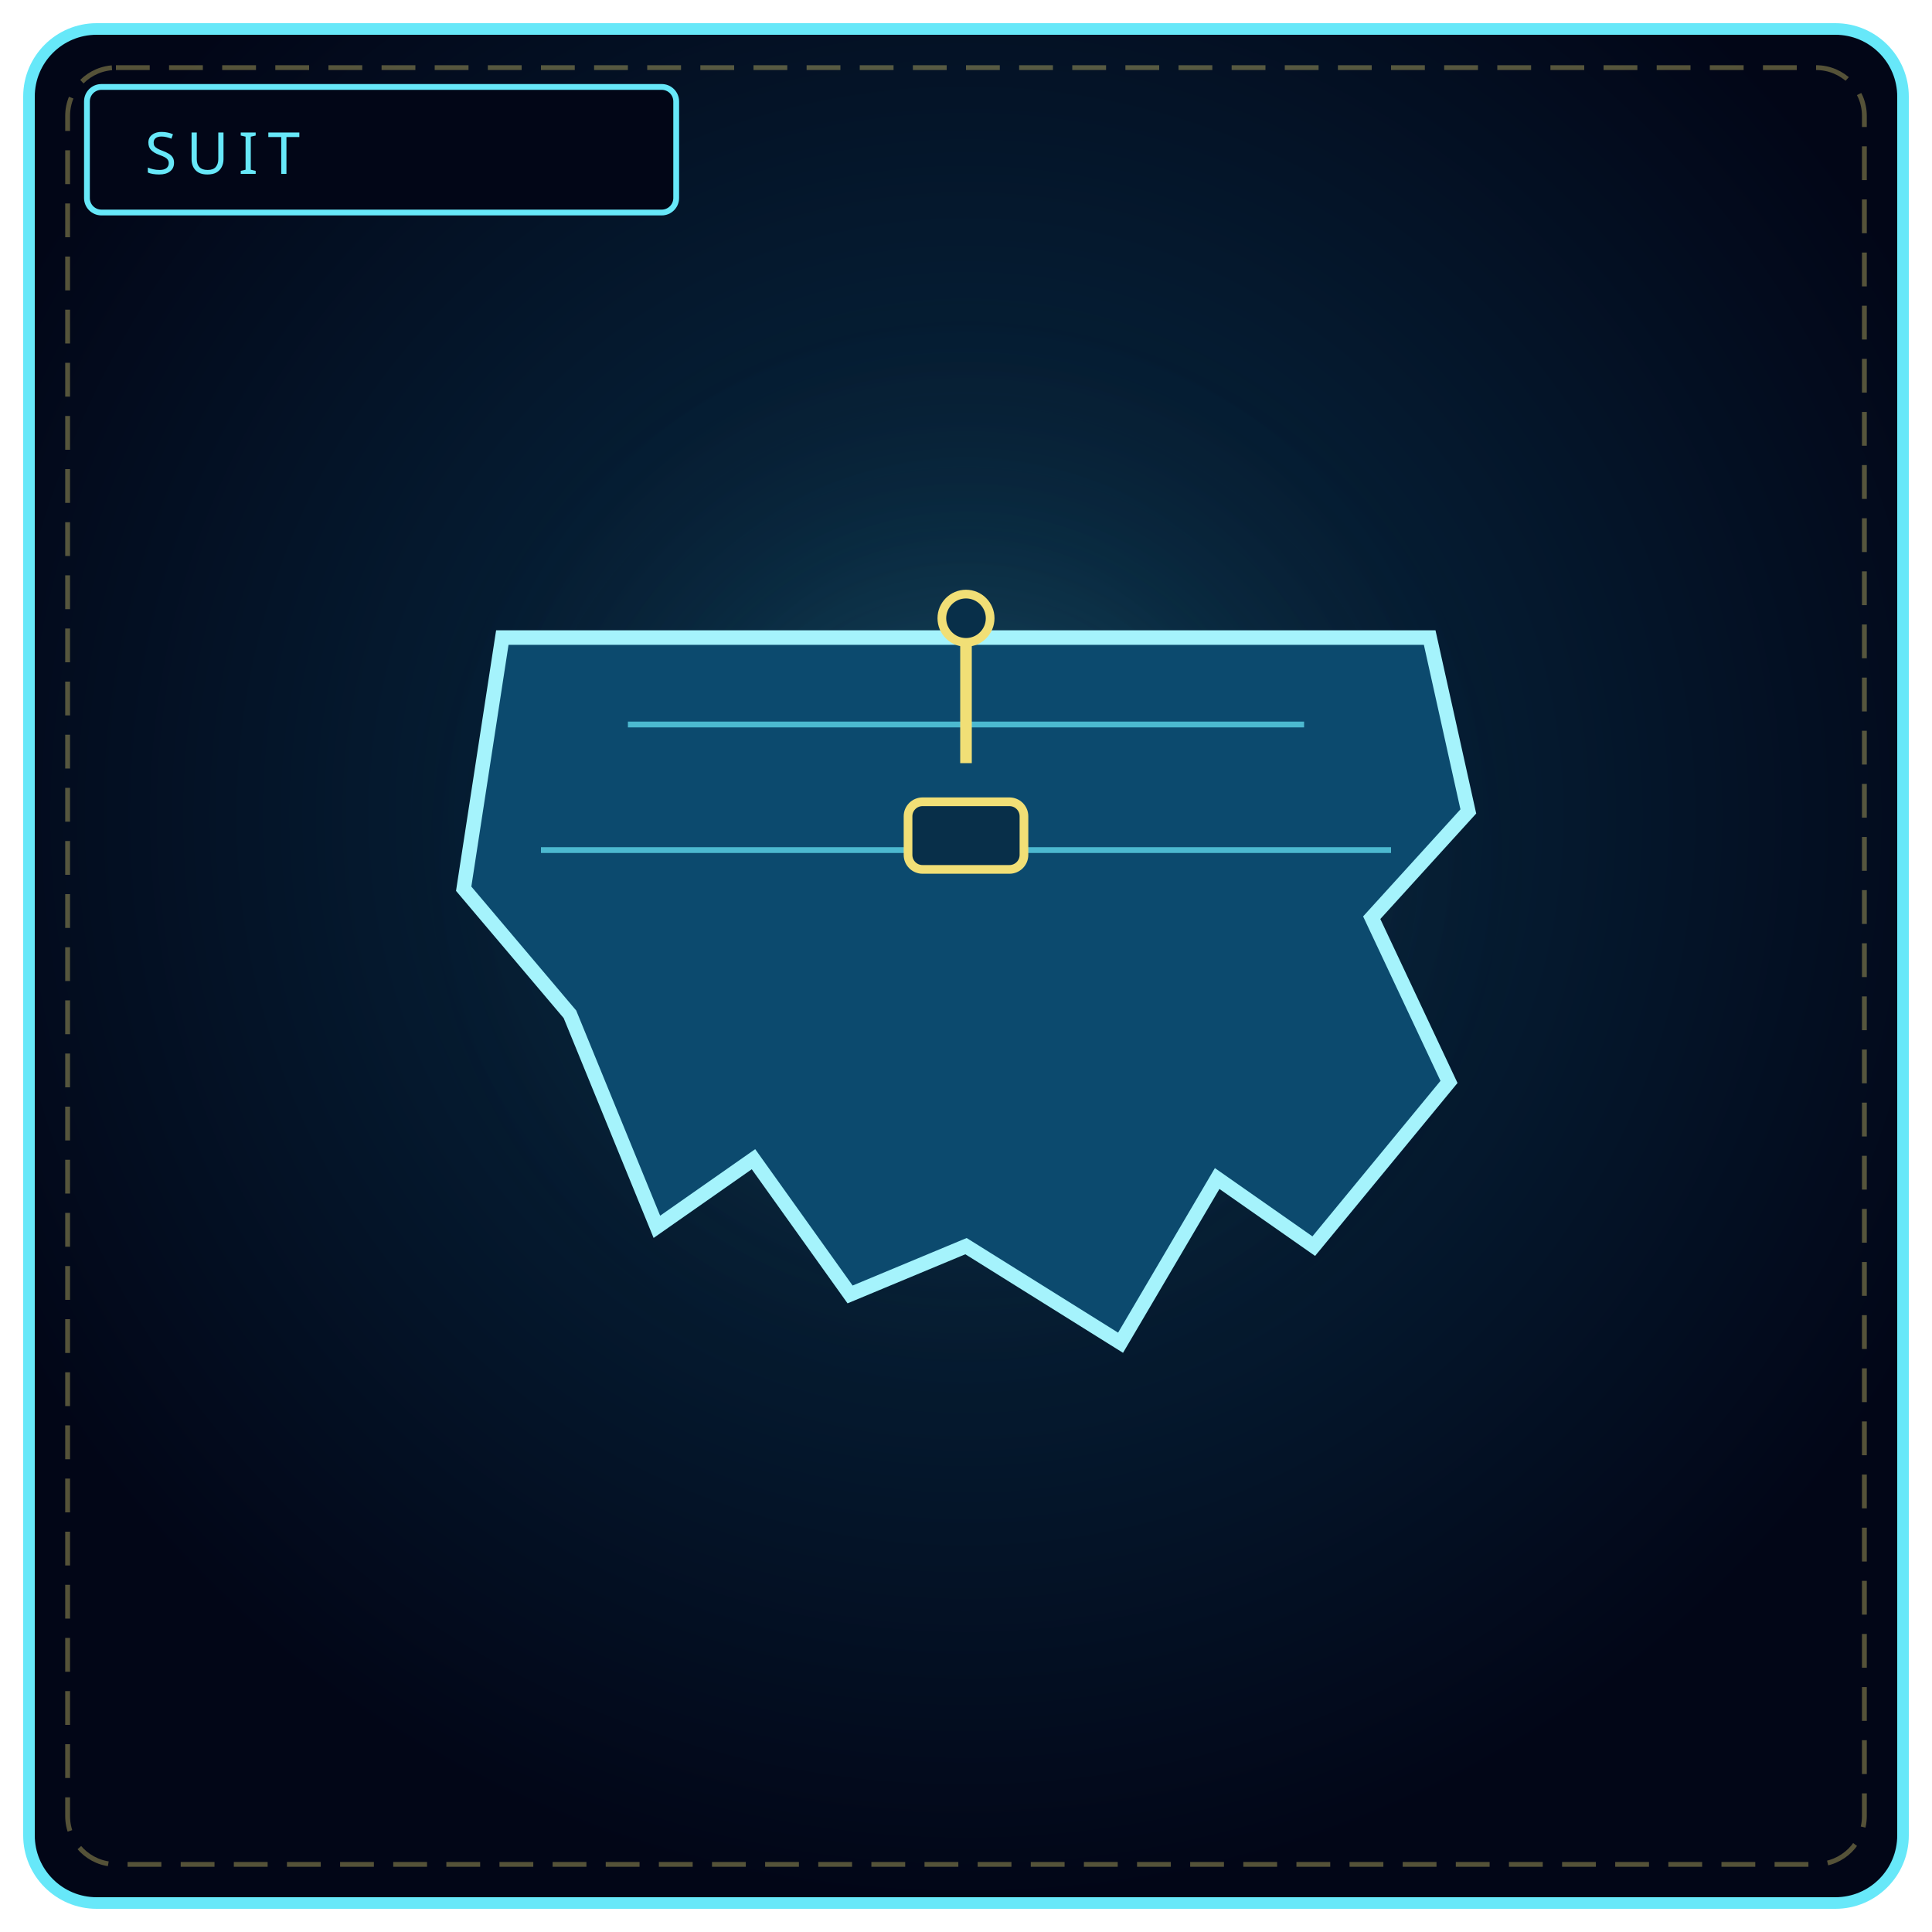
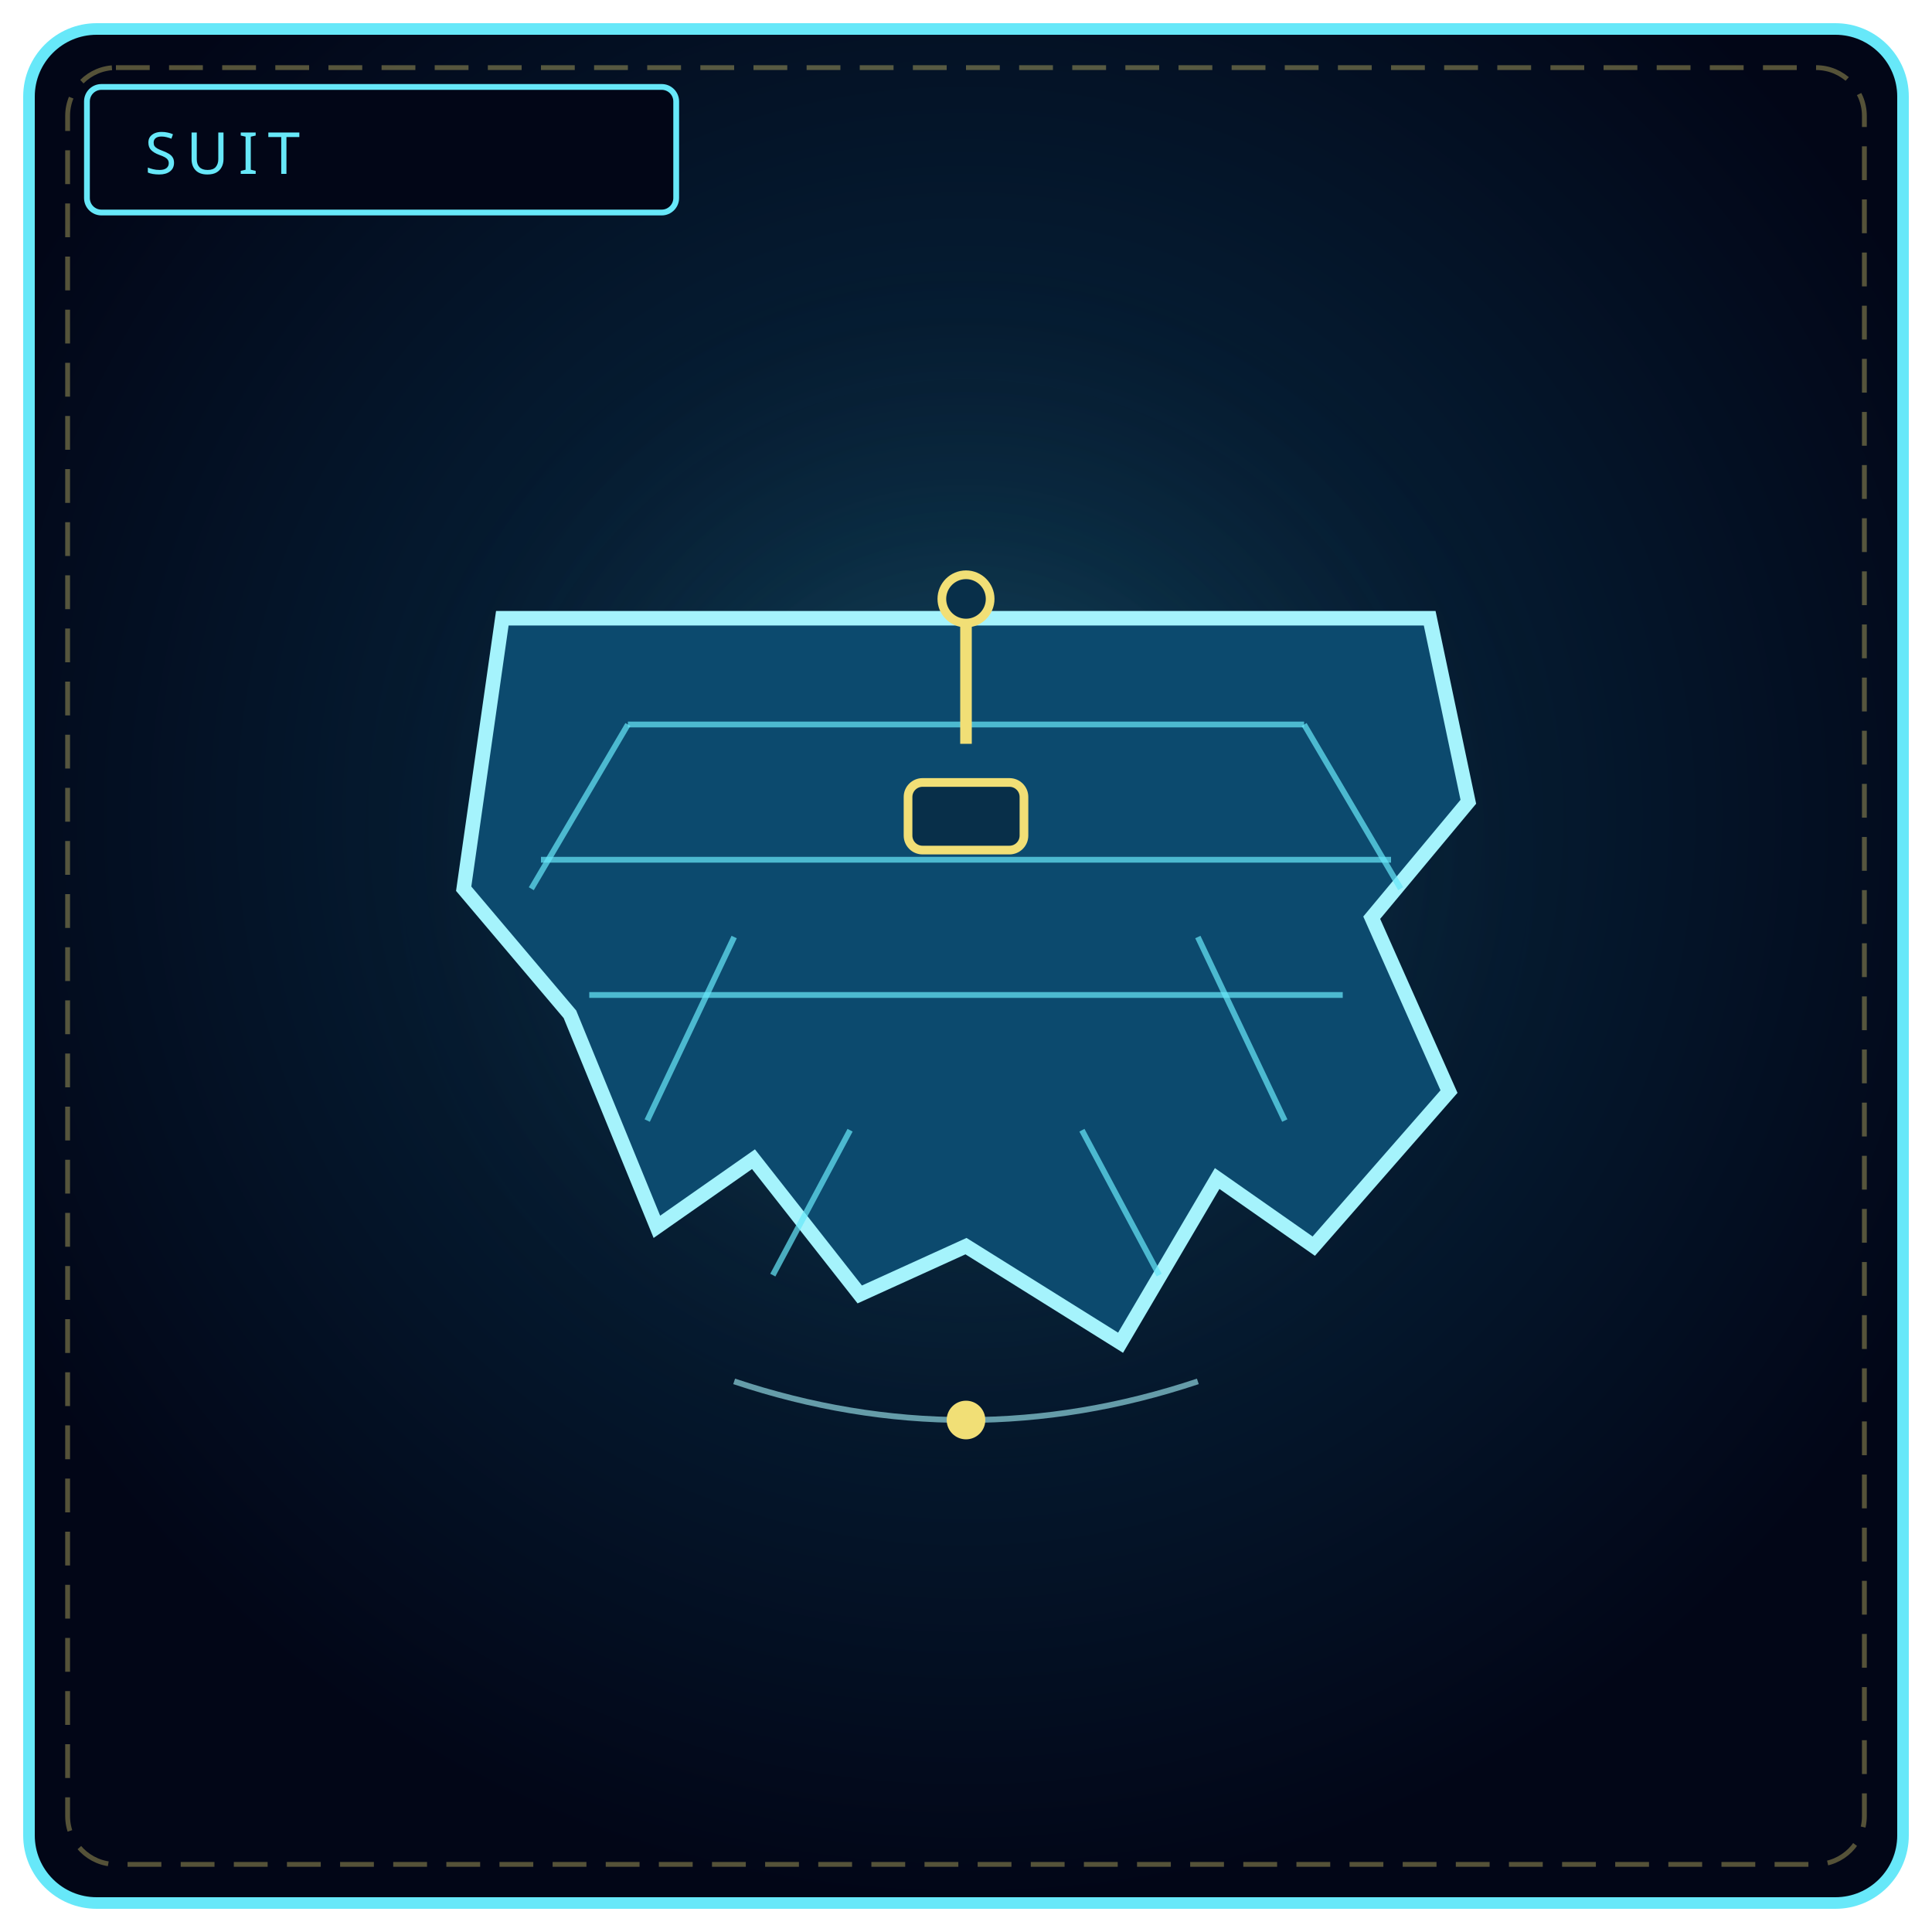
<svg xmlns="http://www.w3.org/2000/svg" viewBox="0 0 400 400" width="100%" height="100%" role="img" aria-label="THE FORGOTTEN VEIL">
  <defs>
    <radialGradient id="bs009" cx="50%" cy="42%" r="58%">
      <stop offset="0%" stop-color="#082f49" />
      <stop offset="100%" stop-color="#020617" />
    </radialGradient>
-     <radialGradient id="gs009" cx="50%" cy="46%" r="46%">
-       <stop offset="0%" stop-color="#67e8f9" stop-opacity=".22" />
+     <radialGradient id="gs009" cx="50%" cy="46%" r="50%">
+       <stop offset="0%" stop-color="#67e8f9" stop-opacity=".2" />
      <stop offset="100%" stop-color="#000" stop-opacity="0" />
    </radialGradient>
  </defs>
  <rect x="6" y="6" width="388" height="388" rx="14" fill="url(#bs009)" stroke="#67e8f9" stroke-width="2.4" />
  <rect x="14" y="14" width="372" height="372" rx="10" fill="none" stroke="#f1df76" stroke-width="1" stroke-dasharray="7 4" opacity=".35" />
  <circle cx="200" cy="188" r="132" fill="url(#gs009)" />
  <rect x="18" y="18" width="122" height="26" rx="3" fill="#020617" stroke="#67e8f9" stroke-width="1.2" />
  <text x="30" y="36" fill="#67e8f9" font-family="Impact, Arial Black, sans-serif" font-size="12" letter-spacing="2">SUIT</text>
-   <path d="M104 132 L296 132 L304 168 L284 190 L300 224 L272 258 L252 244 L232 278 L200 258 L176 268 L156 240 L136 254 L118 210 L96 184 Z" fill="#0c4a6e" stroke="#a5f3fc" stroke-width="3" />
-   <path d="M130 150 L270 150 M112 176 L288 176" stroke="#67e8f9" stroke-width="1.2" opacity=".7" />
-   <path d="M200 132 L200 158" stroke="#f1df76" stroke-width="2.4" />
-   <circle cx="200" cy="128" r="5" fill="#082f49" stroke="#f1df76" stroke-width="1.8" />
-   <rect x="188" y="166" width="24" height="14" rx="3" fill="#082f49" stroke="#f1df76" stroke-width="1.8" />
+   <path d="M104 128 L296 128 L304 166 L284 190 L300 226 L272 258 L252 244 L232 278 L200 258 L178 268 L156 240 L136 254 L118 210 L96 184 Z" fill="#0c4a6e" stroke="#a5f3fc" stroke-width="3" />
+   <path d="M130 150 L270 150 M112 178 L288 178 M122 206 L278 206" stroke="#67e8f9" stroke-width="1.2" opacity=".7" />
+   <path d="M130 150 L110 184 M270 150 L290 184 M152 194 L134 232 M248 194 L266 232 M176 234 L160 264 M224 234 L240 264" stroke="#67e8f9" stroke-width="1.2" opacity=".7" />
+   <path d="M200 128 L200 154" stroke="#f1df76" stroke-width="2.4" />
+   <circle cx="200" cy="124" r="5" fill="#082f49" stroke="#f1df76" stroke-width="1.8" />
+   <rect x="188" y="162" width="24" height="14" rx="3" fill="#082f49" stroke="#f1df76" stroke-width="1.8" />
+   <path d="M152 286 Q200 302 248 286" fill="none" stroke="#a5f3fc" stroke-width="1.2" opacity=".6" />
+   <circle cx="200" cy="294" r="4" fill="#f1df76" />
</svg>
